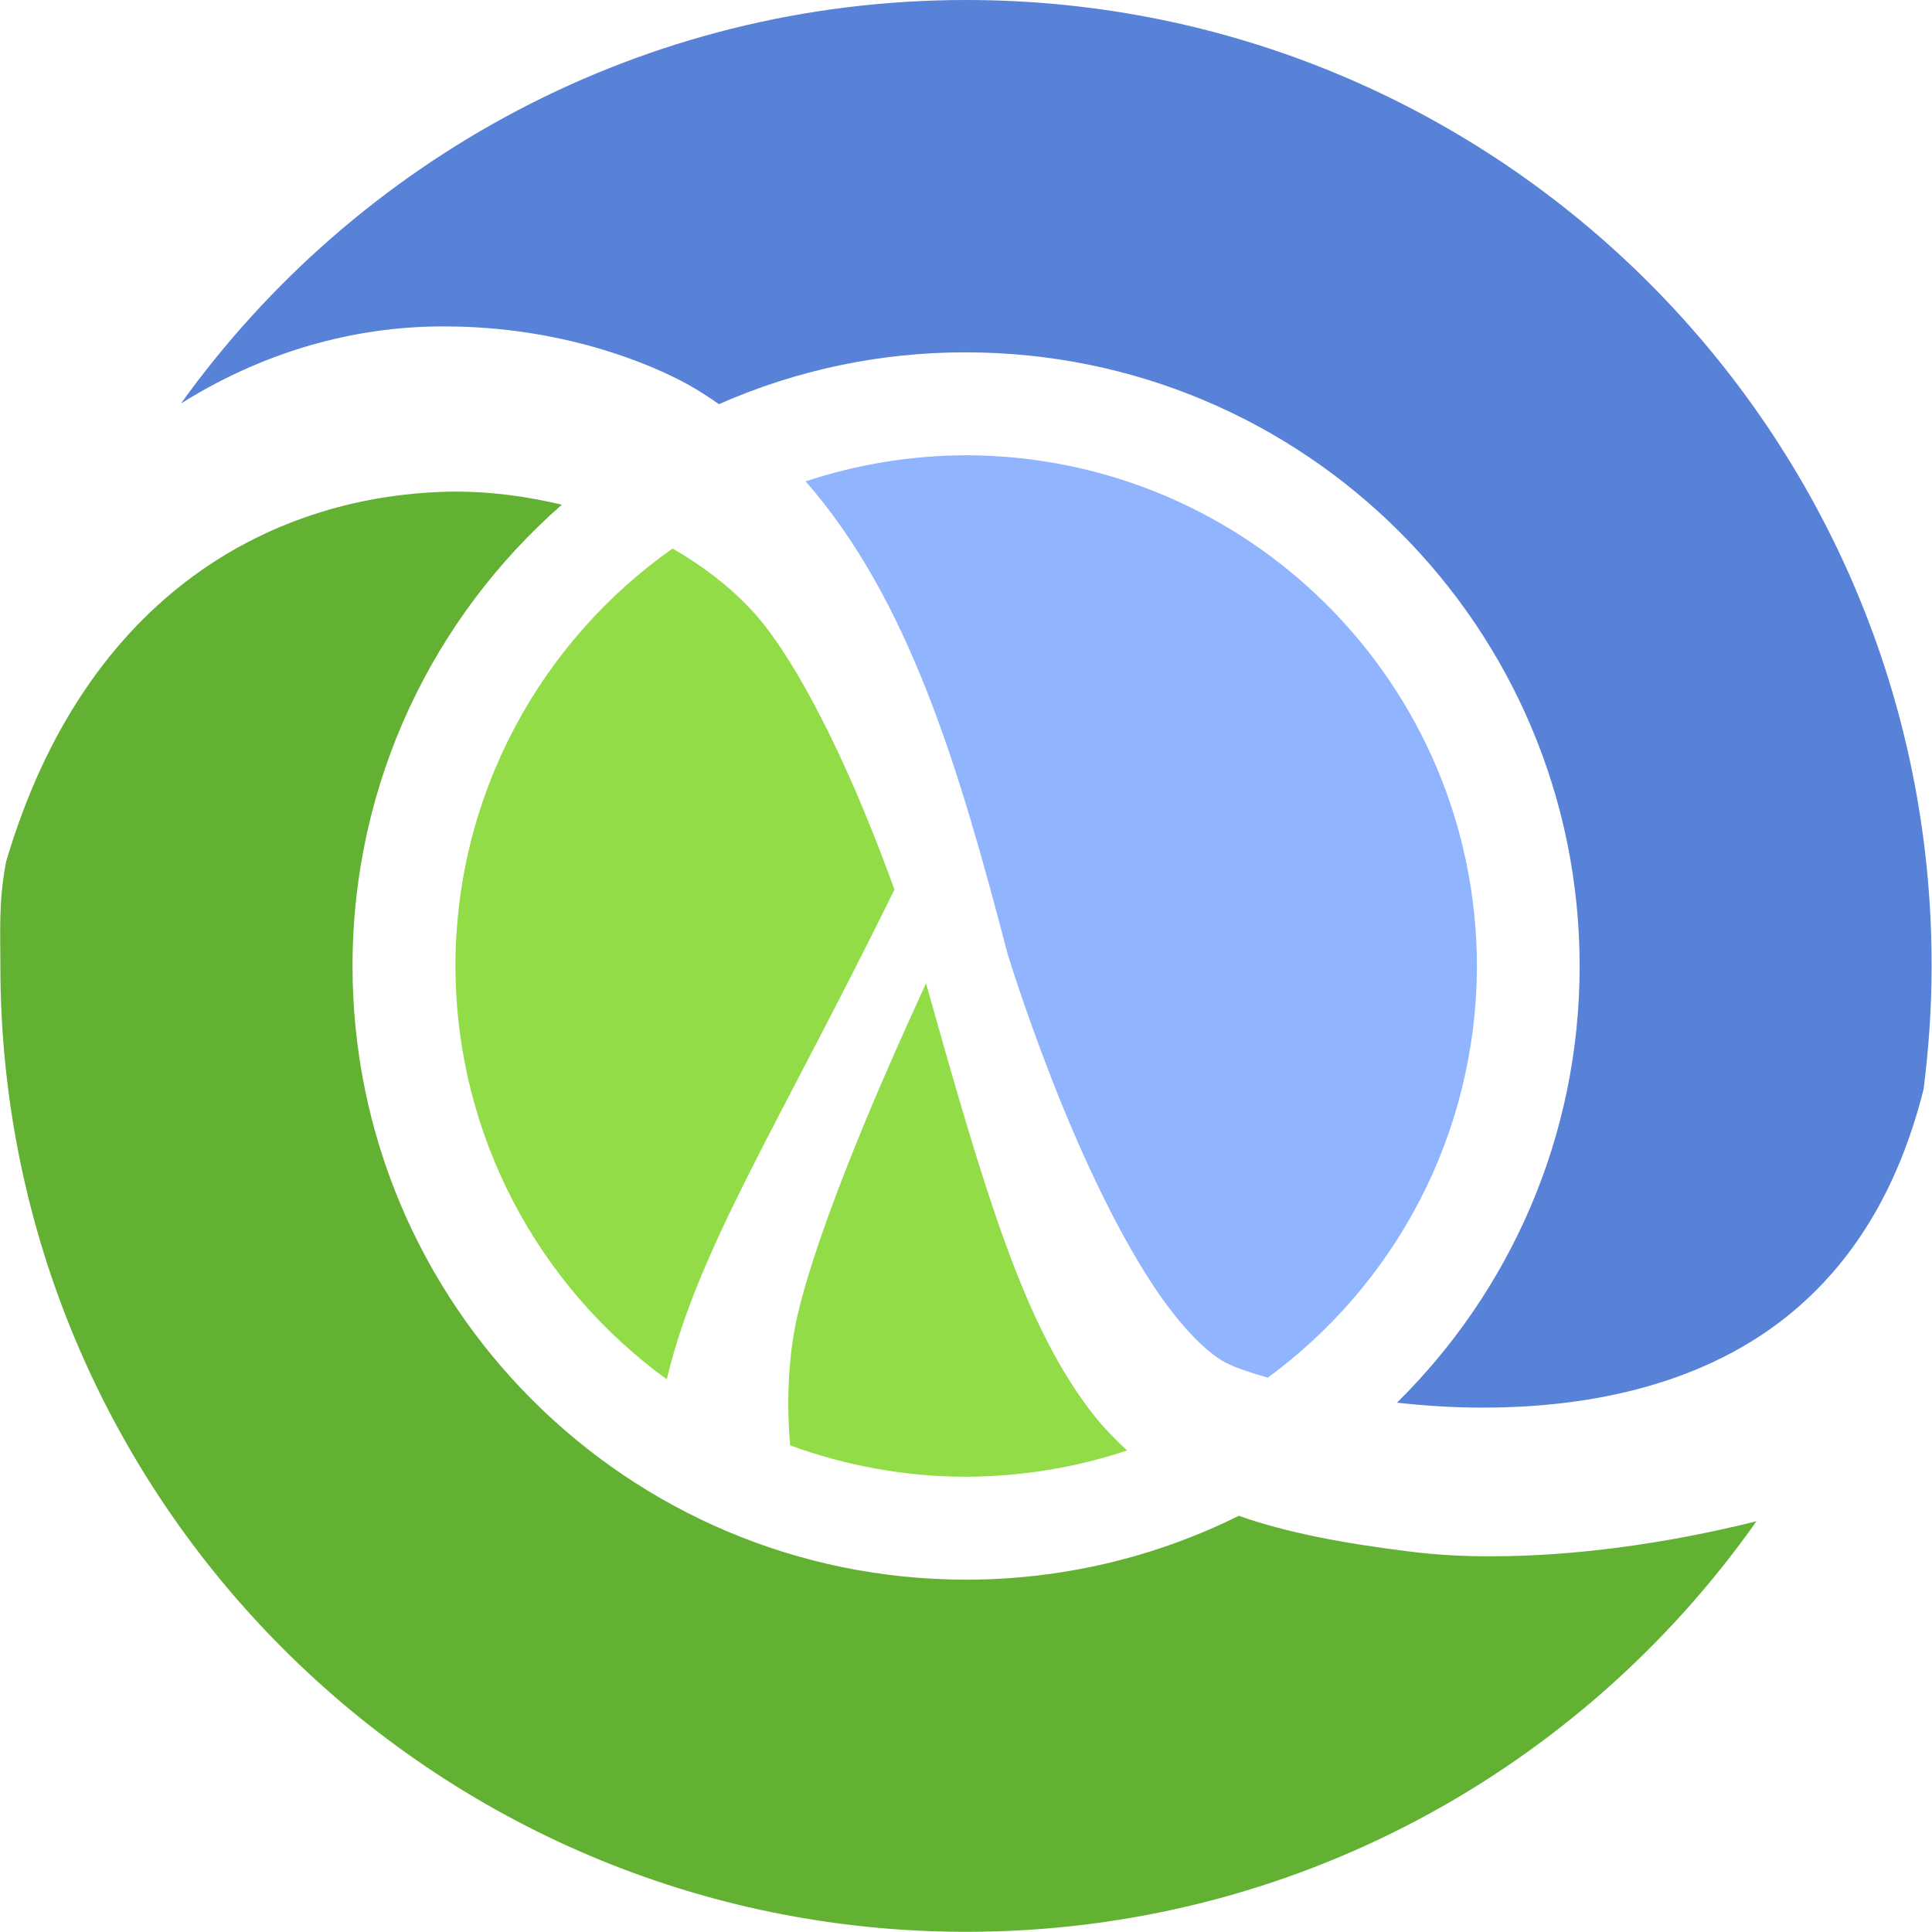
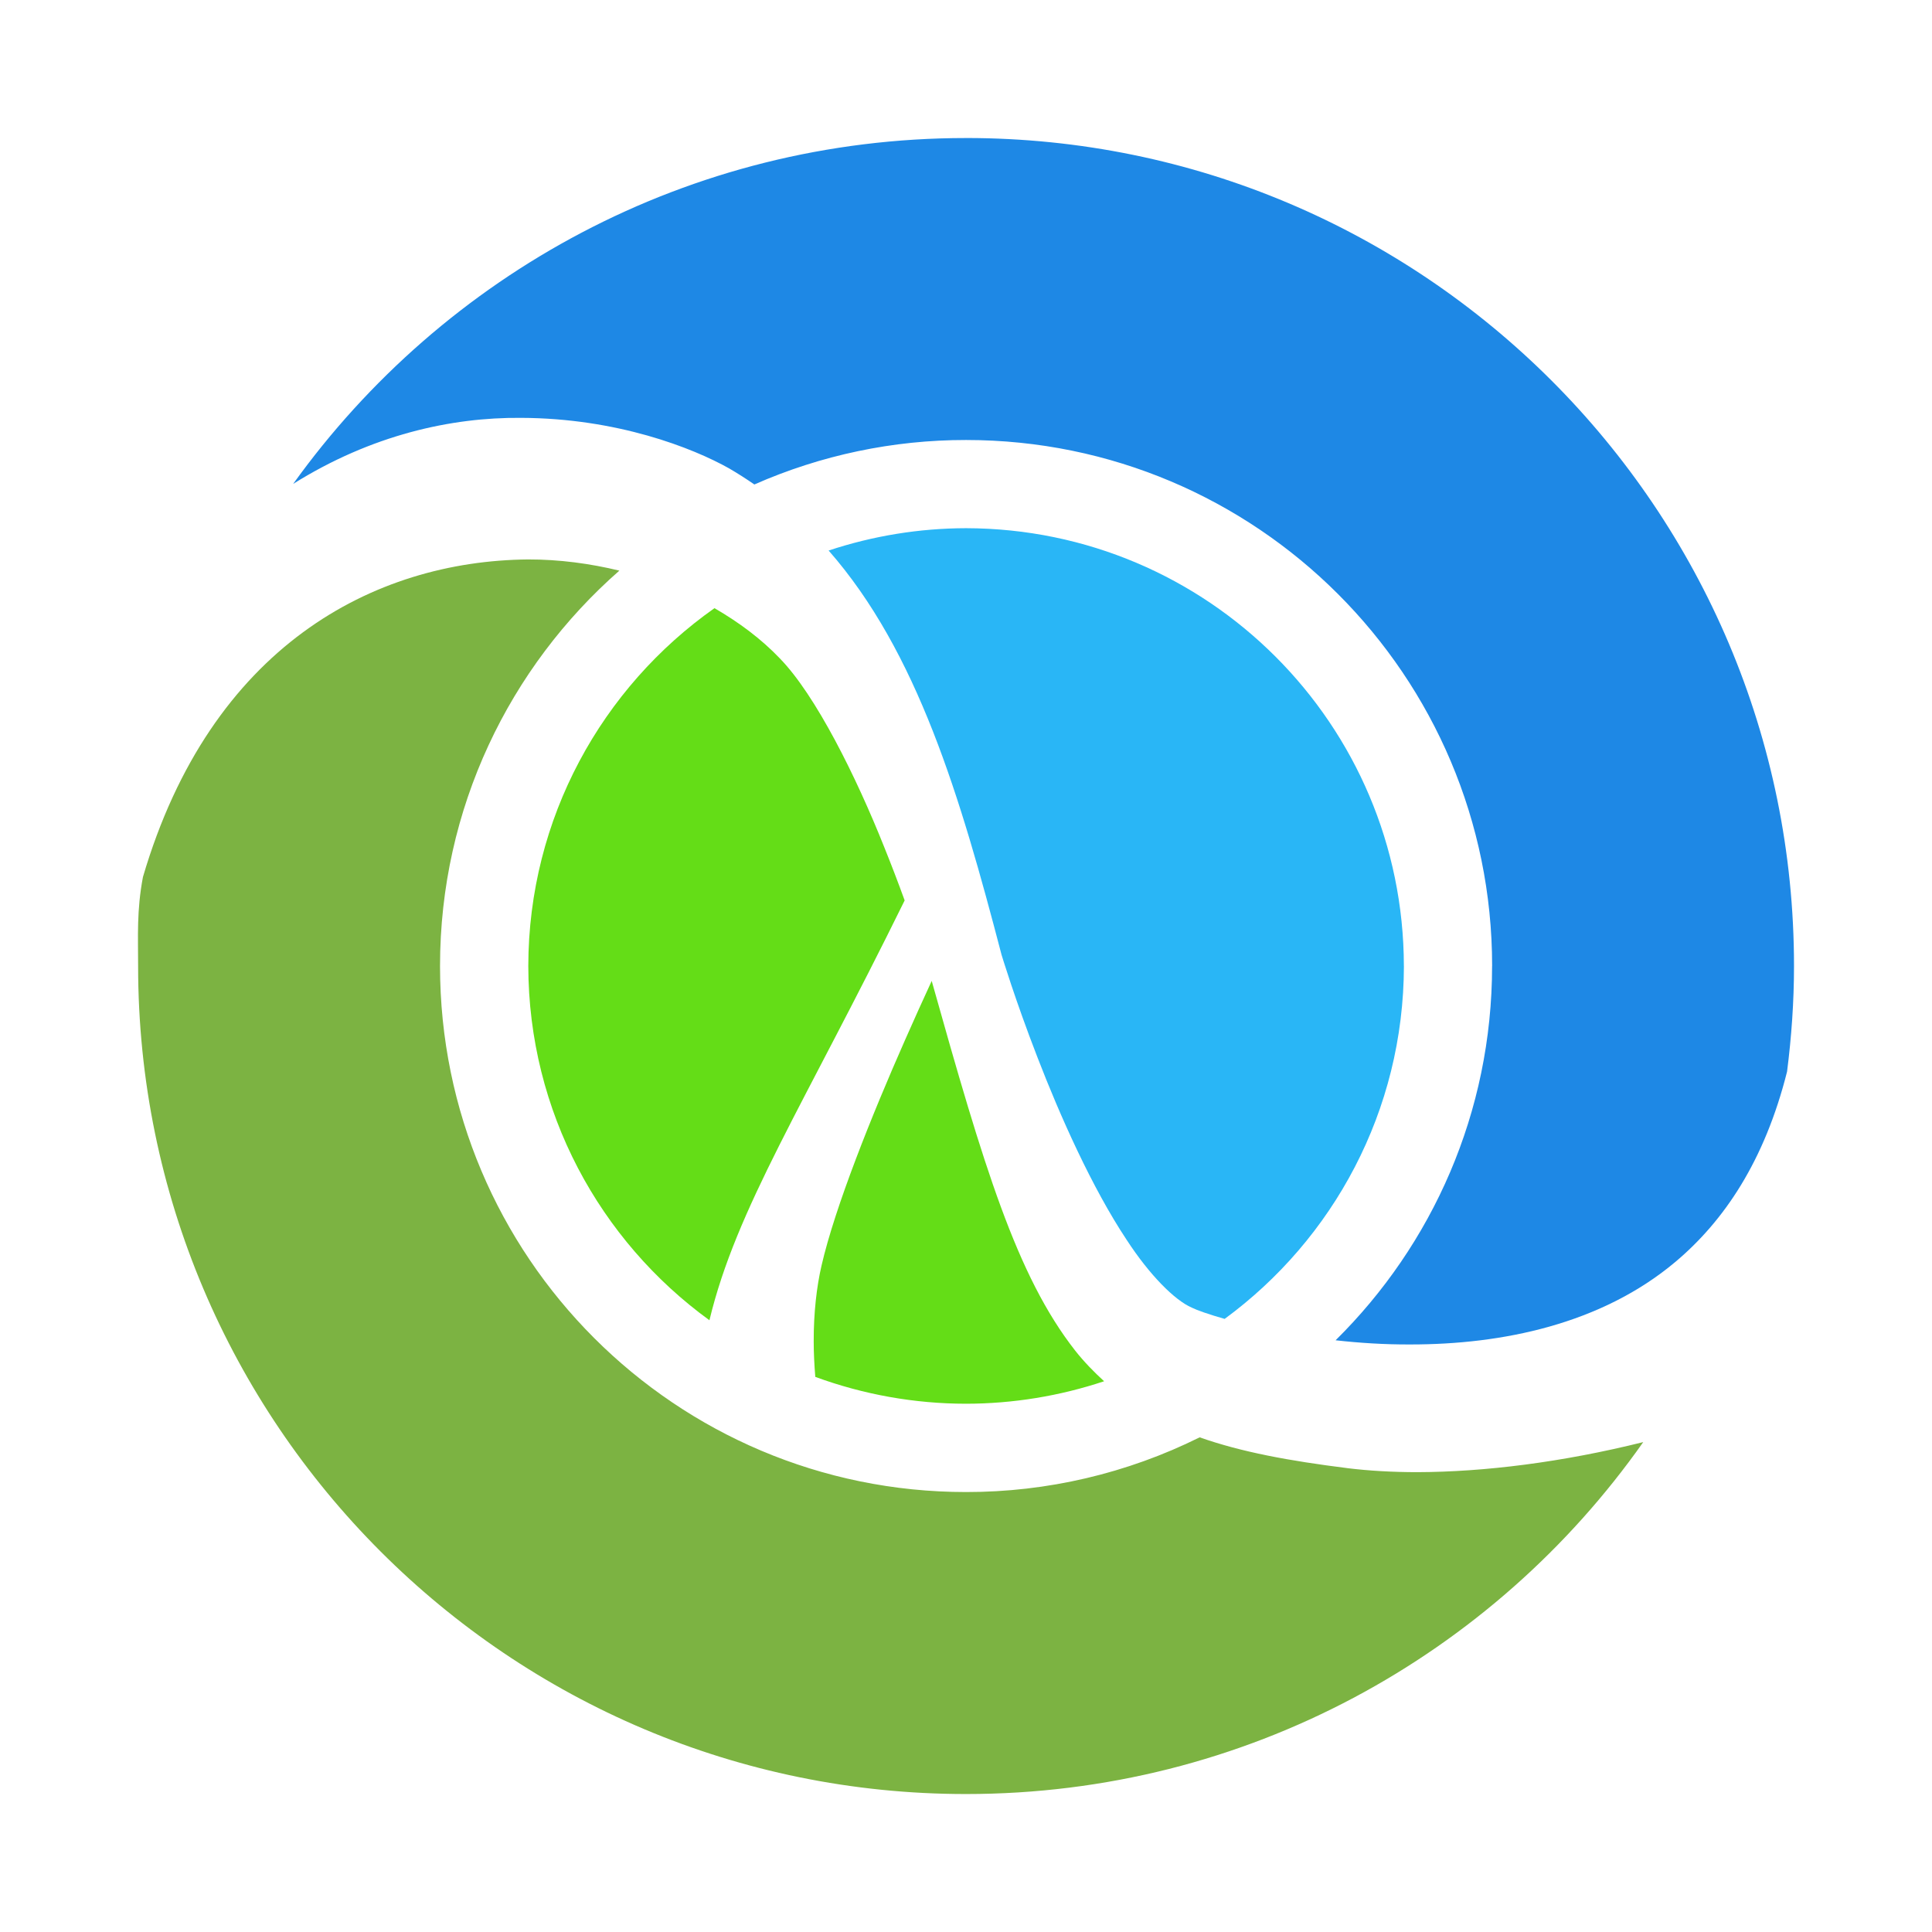
- <svg xmlns="http://www.w3.org/2000/svg" viewBox="0 0 1058.8 1058.8">
-   <path fill="#91dc47" d="M507.5 538.9c-5.8 12.6-11.5 25.2-17.1 37.9-21.3 48.2-44.8 106.8-53.4 144.3-3.1 13.4-5 29.9-5 48.3 0 7.3.4 14.9 1 22.7 30.9 11.3 63.5 17.2 96.4 17.2 30-.1 59.8-4.9 88.3-14.4-6.5-6-12.7-12.3-18.4-19.5-37.6-48-58.6-118.3-91.8-236.5M368.6 300.6c-71.8 50.6-118.9 134.1-119 228.8.2 93.2 45.8 175.7 115.8 226.5 17.2-71.6 60.2-137.1 124.8-268.4-4.2-11.5-8.5-22.9-13.1-34.2-17.9-44.9-43.7-97-66.8-120.6-11.7-12.3-26-23-41.7-32.1" />
-   <path fill="#63b132" d="M773.3 850.4c-37.1-4.6-67.7-10.3-94.4-19.7-46.4 23.1-97.6 35-149.4 35-185.7 0-336.3-150.5-336.3-336.3 0-100.8 44.4-191.2 114.7-252.8-18.8-4.5-38.4-7.2-58.4-7.2-98.7.9-202.8 55.5-246.2 203C-.8 493.9.2 510.1.2 529.3c0 292.4 237 529.4 529.4 529.4 179 0 337.2-89 433-225-51.8 12.9-101.6 19.1-144.3 19.2-16.1.1-31.1-.8-45-2.5" />
-   <path fill="#90b4fe" d="M673.8 747.8c3.3 1.6 10.7 4.3 21 7.2 69.4-50.9 114.4-132.9 114.6-225.7-.3-154.5-125.4-279.5-280-279.8-29.9.1-59.5 4.9-87.9 14.3 56.8 64.8 84.2 157.4 110.6 258.6v.1c.1.1 8.5 28.1 22.9 65.3 14.3 37.2 34.8 83.1 57 116.7 14.8 22.5 30.8 38.6 41.8 43.3" />
-   <path fill="#5881d8" d="M529.5 0C352.2 0 195.3 87.3 99.2 221.1c50-31.3 101-42.6 145.6-42.2 61.5.2 109.9 19.3 133.1 32.3 5.5 3.2 10.9 6.6 16.1 10.3 42.6-18.8 88.7-28.5 135.3-28.4 185.8 0 336.3 150.6 336.4 336.3 0 93.7-38.3 178.3-100.1 239.3 15.2 1.7 31.3 2.8 47.8 2.7 58.6 0 122-12.9 169.5-52.9 31-26.1 56.9-64.3 71.3-121.6 2.8-22.1 4.4-44.6 4.4-67.5C1058.8 237 821.8 0 529.5 0" />
+ <svg xmlns="http://www.w3.org/2000/svg" viewBox="0 0 256 256">
+   <path fill="#64dd17" d="M123.456 129.975a507 507 0 0 0-3.54 7.846c-4.406 9.981-9.284 22.127-11.066 29.908-.64 2.77-1.037 6.205-1.03 10.013 0 1.506.081 3.09.21 4.702a58.1 58.1 0 0 0 19.98 3.559 58.2 58.2 0 0 0 18.29-2.98c-1.352-1.237-2.642-2.554-3.816-4.038-7.796-9.942-12.146-24.512-19.028-49.01m-28.784-49.39C79.782 91.08 70.039 108.387 70.002 128c.037 19.32 9.487 36.403 24.002 46.94 3.56-14.83 12.485-28.41 25.868-55.63a219 219 0 0 0-2.714-7.083c-3.708-9.3-9.059-20.102-13.834-24.993-2.435-2.555-5.389-4.763-8.652-6.648" />
+   <path fill="#7cb342" d="M178.532 194.535c-7.683-.963-14.023-2.124-19.57-4.081a69.4 69.4 0 0 1-30.958 7.249c-38.491 0-69.693-31.198-69.698-69.7 0-20.891 9.203-39.62 23.764-52.392-3.895-.94-7.956-1.49-12.104-1.482-20.45.193-42.037 11.51-51.025 42.075-.84 4.45-.64 7.813-.64 11.8 0 60.591 49.12 109.715 109.705 109.715 37.104 0 69.882-18.437 89.732-46.633-10.736 2.675-21.06 3.955-29.902 3.982-3.314 0-6.425-.177-9.305-.53" />
+   <path fill="#29b6f6" d="M157.922 173.271c.678.336 2.213.884 4.35 1.49 14.375-10.553 23.717-27.552 23.754-46.764h-.005c-.055-32.03-25.974-57.945-58.011-58.009a58.2 58.2 0 0 0-18.213 2.961c11.779 13.426 17.443 32.613 22.922 53.6l.01.025c.01.017 1.752 5.828 4.743 13.538 2.97 7.7 7.203 17.231 11.818 24.178 3.03 4.655 6.363 8 8.632 8.981" />
+   <path fill="#1e88e5" d="M128.009 18.29c-36.746 0-69.25 18.089-89.16 45.826 10.361-6.49 20.941-8.83 30.174-8.747 12.753.037 22.779 3.991 27.589 6.696a51 51 0 0 1 3.345 2.131 69.4 69.4 0 0 1 28.049-5.894c38.496.004 69.703 31.202 69.709 69.698h-.006c0 19.409-7.938 36.957-20.736 49.594 3.142.352 6.492.571 9.912.554 12.15.006 25.284-2.675 35.13-10.956 6.42-5.408 11.798-13.327 14.78-25.199.584-4.586.92-9.247.92-13.991 0-60.588-49.116-109.715-109.705-109.715" />
</svg>
